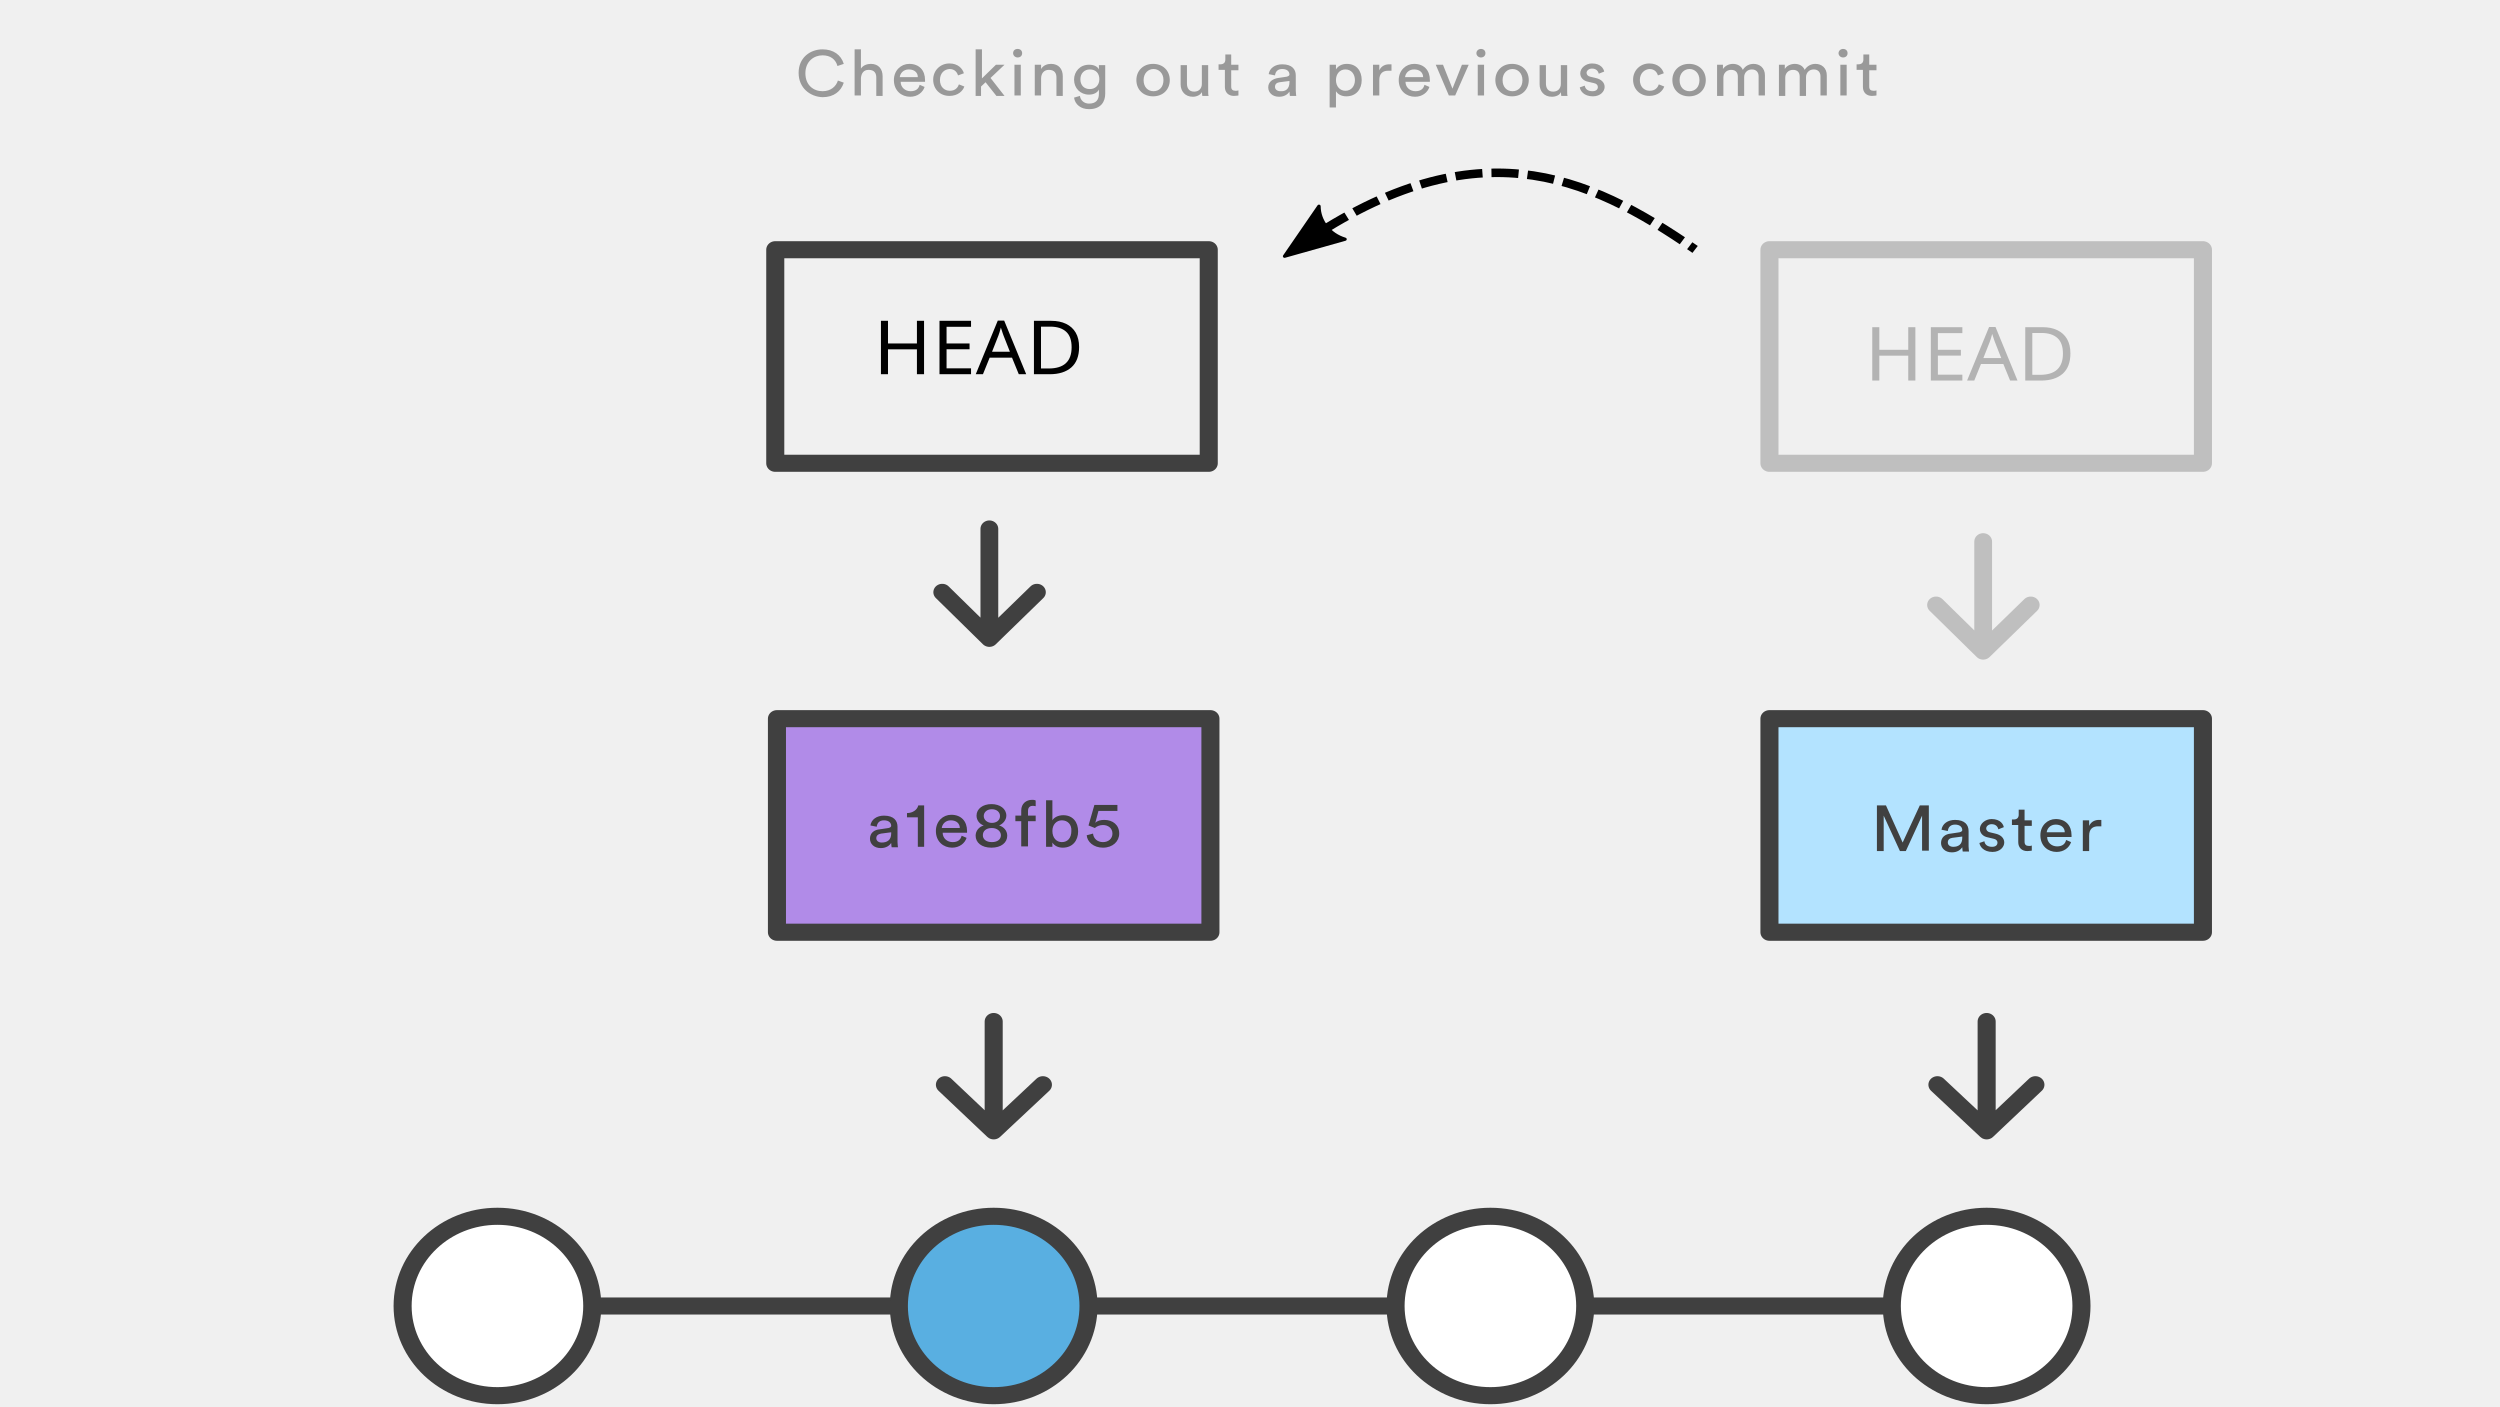
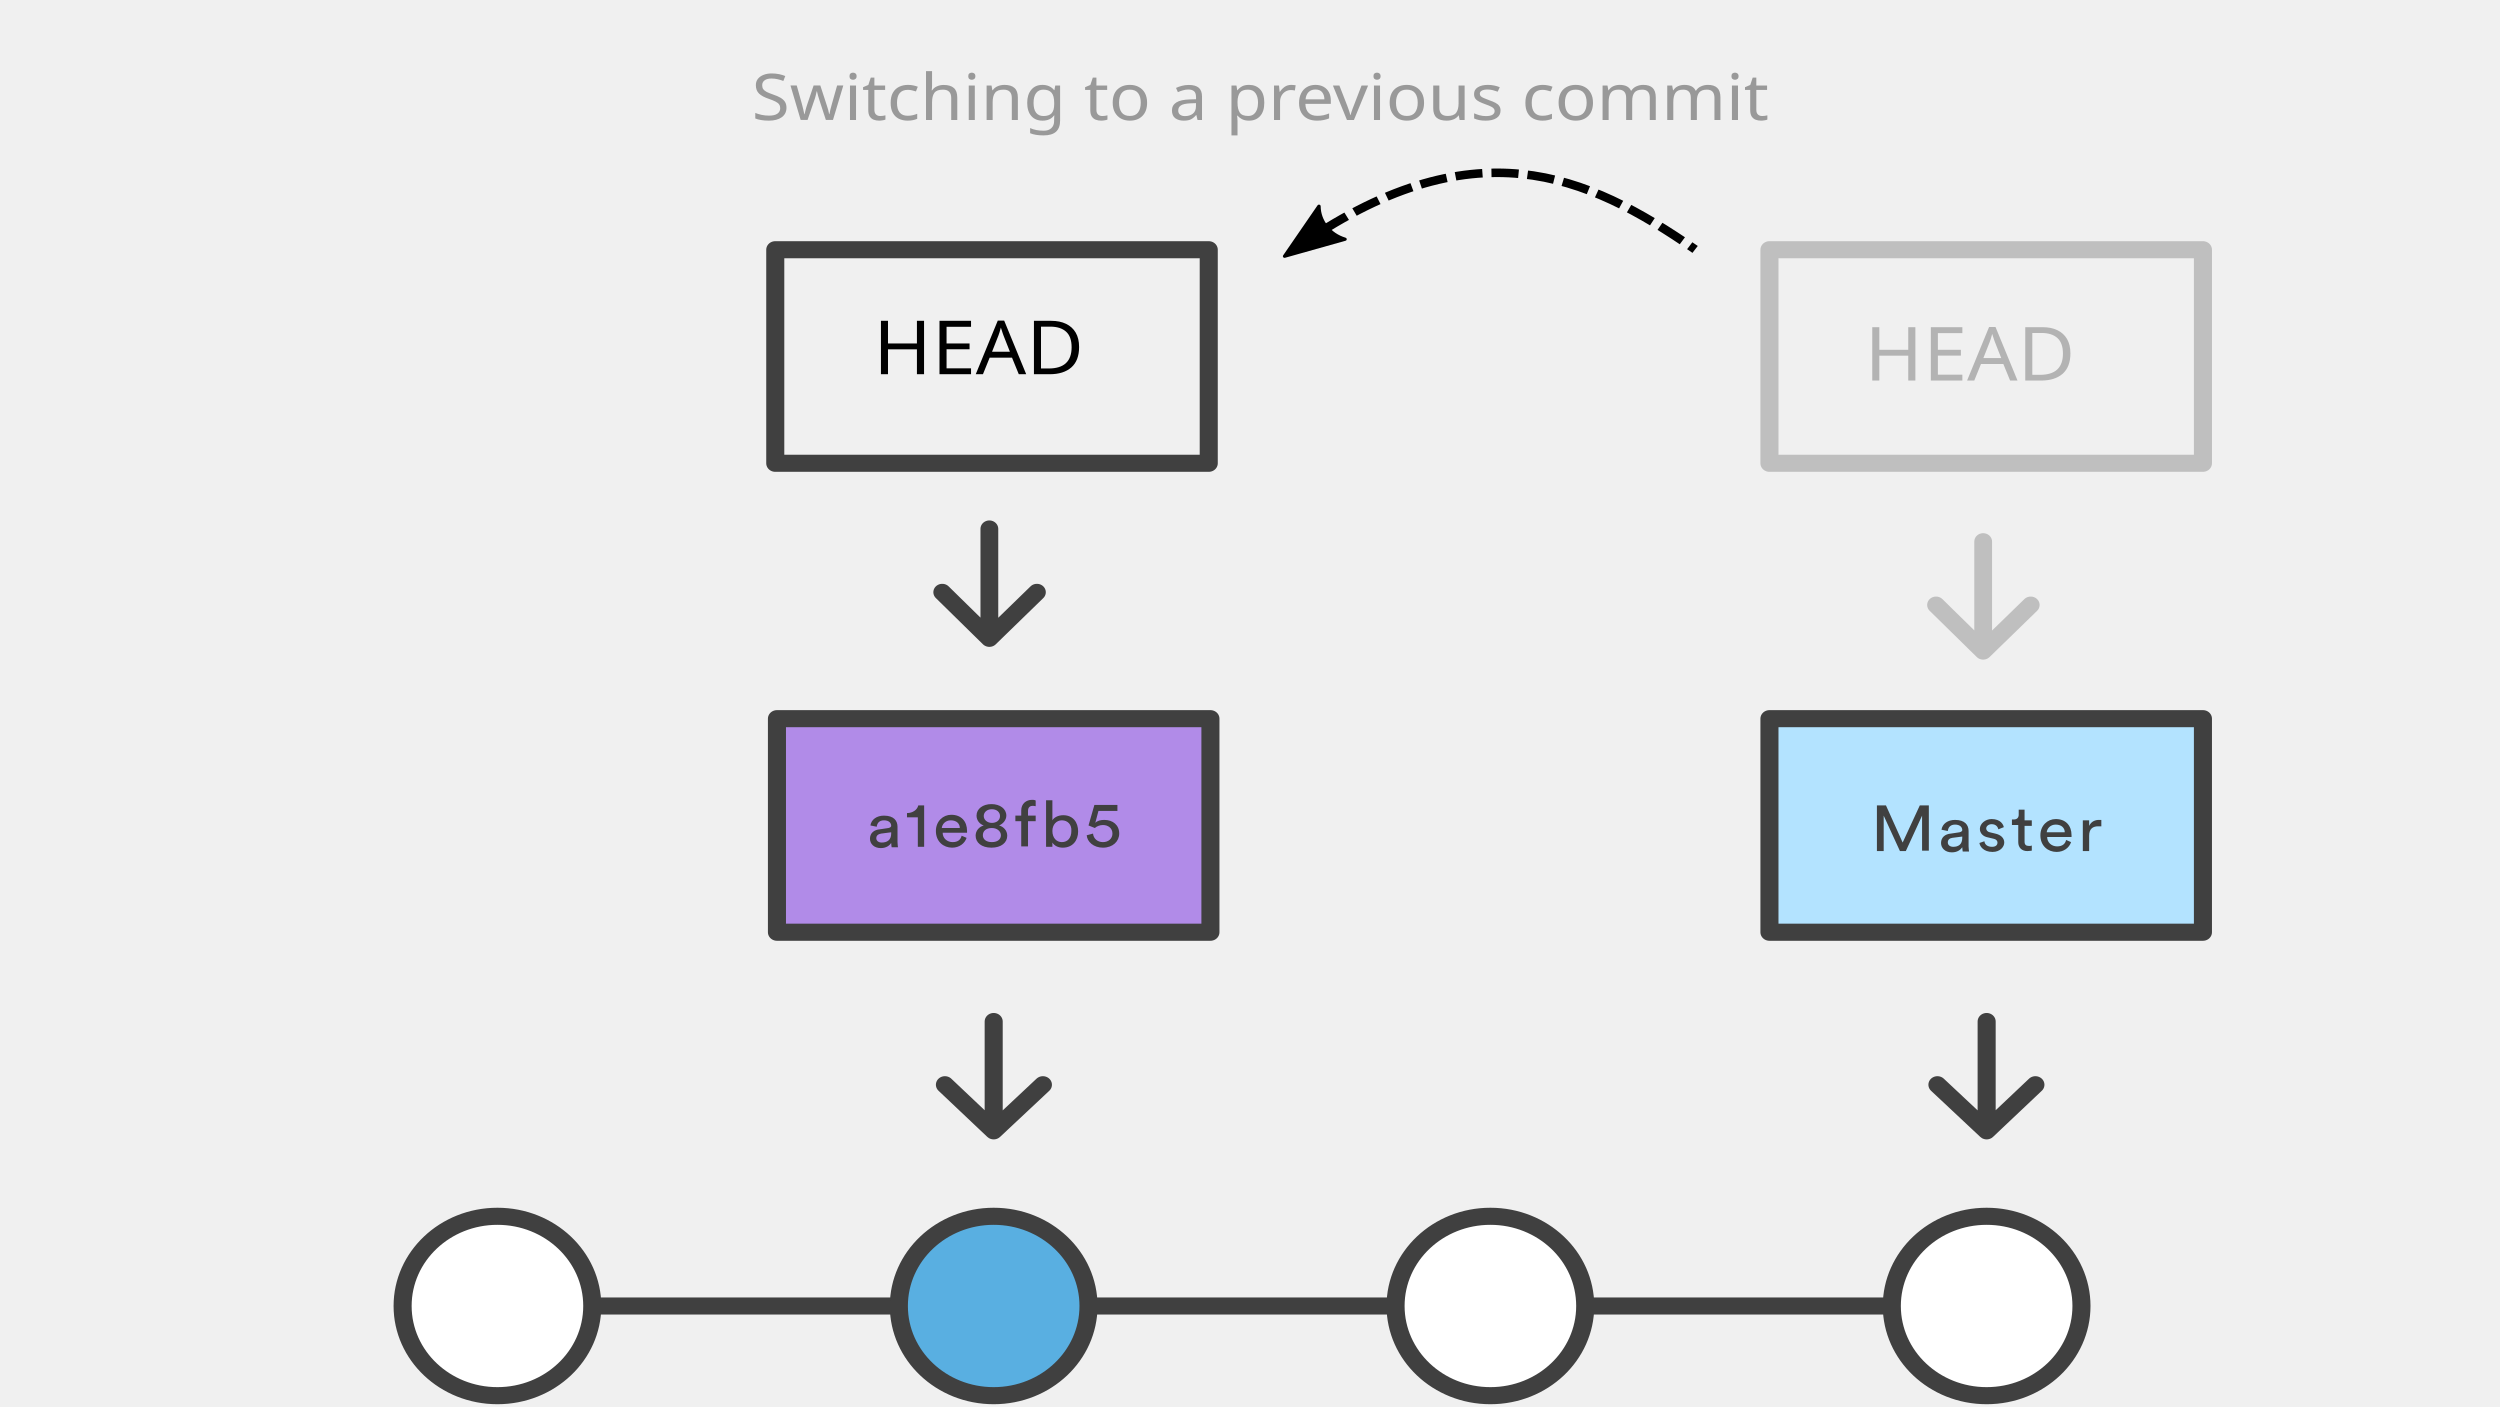
<svg xmlns="http://www.w3.org/2000/svg" xmlns:ns1="http://www.openswatchbook.org/uri/2009/osb" viewBox="0 0 800 450" id="svg2" version="1.1" width="800" height="450">
  <defs id="defs31">
    <marker orient="auto" refY="0" refX="0" id="Arrow2Mstart" style="overflow:visible">
      <path id="path4279" style="fill:#000000;fill-opacity:1;fill-rule:evenodd;stroke:#000000;stroke-width:0.625;stroke-linejoin:round;stroke-opacity:1" d="M 8.719,4.034 -2.207,0.016 8.719,-4.002 c -1.745,2.372 -1.735,5.617 -6e-7,8.035 z" transform="scale(0.6,0.6)" />
    </marker>
    <marker orient="auto" refY="0" refX="0" id="marker4751" style="overflow:visible">
      <path id="path4753" style="fill:#000000;fill-opacity:1;fill-rule:evenodd;stroke:#000000;stroke-width:0.625;stroke-linejoin:round;stroke-opacity:1" d="M 8.719,4.034 -2.207,0.016 8.719,-4.002 c -1.745,2.372 -1.735,5.617 -6e-7,8.035 z" transform="matrix(1.1,0,0,1.1,1.1,0)" />
    </marker>
    <marker orient="auto" refY="0" refX="0" id="Arrow2Lstart" style="overflow:visible">
      <path id="path4273" style="fill:#000000;fill-opacity:1;fill-rule:evenodd;stroke:#000000;stroke-width:0.625;stroke-linejoin:round;stroke-opacity:1" d="M 8.719,4.034 -2.207,0.016 8.719,-4.002 c -1.745,2.372 -1.735,5.617 -6e-7,8.035 z" transform="matrix(1.1,0,0,1.1,1.1,0)" />
    </marker>
    <marker orient="auto" refY="0" refX="0" id="Arrow1Mstart" style="overflow:visible">
      <path id="path4261" d="M 0,0 5,-5 -12.5,0 5,5 0,0 Z" style="fill:#000000;fill-opacity:1;fill-rule:evenodd;stroke:#000000;stroke-width:1pt;stroke-opacity:1" transform="matrix(0.4,0,0,0.4,4,0)" />
    </marker>
    <marker orient="auto" refY="0" refX="0" id="marker4605" style="overflow:visible">
      <path id="path4607" d="M 0,0 5,-5 -12.5,0 5,5 0,0 Z" style="fill:#000000;fill-opacity:1;fill-rule:evenodd;stroke:#000000;stroke-width:1pt;stroke-opacity:1" transform="matrix(0.8,0,0,0.8,10,0)" />
    </marker>
    <marker orient="auto" refY="0" refX="0" id="marker4571" style="overflow:visible">
      <path id="path4573" d="M 0,0 5,-5 -12.5,0 5,5 0,0 Z" style="fill:#000000;fill-opacity:1;fill-rule:evenodd;stroke:#000000;stroke-width:1pt;stroke-opacity:1" transform="matrix(0.8,0,0,0.8,10,0)" />
    </marker>
    <marker orient="auto" refY="0" refX="0" id="marker4543" style="overflow:visible">
      <path id="path4545" d="M 0,0 5,-5 -12.5,0 5,5 0,0 Z" style="fill:#000000;fill-opacity:1;fill-rule:evenodd;stroke:#000000;stroke-width:1pt;stroke-opacity:1" transform="matrix(0.8,0,0,0.8,10,0)" />
    </marker>
    <marker orient="auto" refY="0" refX="0" id="Arrow1Lstart" style="overflow:visible">
      <path id="path4255" d="M 0,0 5,-5 -12.5,0 5,5 0,0 Z" style="fill:#000000;fill-opacity:1;fill-rule:evenodd;stroke:#000000;stroke-width:1pt;stroke-opacity:1" transform="matrix(0.8,0,0,0.8,10,0)" />
    </marker>
    <linearGradient id="linearGradient4200" ns1:paint="solid">
      <stop style="stop-color:#b3e3ff;stop-opacity:1;" offset="0" id="stop4202" />
    </linearGradient>
  </defs>
  <style id="style4">.st0{display:none;} .st1{display:inline;} .st2{fill:#FFFFFF;} .st3{fill:none;stroke:#9882CE;stroke-width:4;stroke-miterlimit:10;} .st4{fill:#FFFFFF;stroke:#404040;stroke-width:4;stroke-linecap:round;stroke-linejoin:round;stroke-miterlimit:10;} .st5{fill:#FFFFFF;stroke:#404040;stroke-width:4;stroke-miterlimit:10;} .st6{fill:#B3E3FF;stroke:#404040;stroke-width:4;stroke-miterlimit:10;} .st7{fill:#B18BE8;stroke:#404040;stroke-width:4;stroke-miterlimit:10;} .st8{fill:#FFFFFF;stroke:#404040;stroke-width:6;stroke-miterlimit:10;} .st9{fill:#B3E3FF;stroke:#404040;stroke-width:6;stroke-miterlimit:10;} .st10{fill:#404040;} .st11{fill:none;stroke:#404040;stroke-width:4;stroke-linecap:round;stroke-linejoin:round;stroke-miterlimit:10;} .st12{fill:#B18BE8;stroke:#404040;stroke-width:4;stroke-linecap:round;stroke-linejoin:round;stroke-miterlimit:10;} .st13{fill:none;stroke:#404040;stroke-width:4;stroke-miterlimit:10;} .st14{fill:#4ED1A1;stroke:#404040;stroke-width:4;stroke-miterlimit:10;} .st15{fill:none;stroke:#CCCCCC;stroke-width:7;stroke-linecap:round;stroke-linejoin:round;stroke-miterlimit:10;} .st16{fill:#FFFFFF;stroke:#CCCCCC;stroke-width:7;stroke-linecap:round;stroke-linejoin:round;stroke-miterlimit:10;} .st17{fill:none;stroke:#404040;stroke-width:7;stroke-miterlimit:10;} .st18{fill:#B3E3FF;stroke:#404040;stroke-width:7;stroke-miterlimit:10;} .st19{fill:#CCCCCC;} .st20{fill:none;stroke:#404040;stroke-width:8;stroke-linecap:round;stroke-miterlimit:10;} .st21{fill:#FFFFFF;stroke:#404040;stroke-width:4;stroke-linejoin:round;stroke-miterlimit:10;} .st22{fill:#B3E3FF;stroke:#404040;stroke-width:4;stroke-linejoin:round;stroke-miterlimit:10;} .st23{fill:none;stroke:#CCCCCC;stroke-linecap:round;stroke-linejoin:round;stroke-miterlimit:10;} .st24{fill:#999999;} .st25{fill:#4ED1A1;stroke:#404040;stroke-width:4;stroke-linecap:round;stroke-linejoin:round;stroke-miterlimit:10;} .st26{fill:#4CD3D6;stroke:#404040;stroke-width:4;stroke-linejoin:round;stroke-miterlimit:10;} .st27{fill:none;stroke:#59AFE1;stroke-width:4;stroke-miterlimit:10;} .st28{fill:#59AFE1;stroke:#404040;stroke-width:4;stroke-linejoin:round;stroke-miterlimit:10;} .st29{fill:#FFFFFF;stroke:#59AFE1;stroke-width:4;stroke-miterlimit:10;} .st30{fill:#B3E3FF;stroke:#404040;stroke-width:4;stroke-linecap:round;stroke-linejoin:round;stroke-miterlimit:10;} .st31{fill:#FC8363;stroke:#404040;stroke-width:4;stroke-linecap:round;stroke-linejoin:round;stroke-miterlimit:10;} .st32{fill:#CCCCCC;stroke:#404040;stroke-width:4;stroke-miterlimit:10;} .st33{fill:#FFFFFF;stroke:#6693ED;stroke-width:4;stroke-miterlimit:10;} .st34{fill:none;stroke:#A97CDD;stroke-width:4;stroke-linecap:round;stroke-linejoin:round;stroke-miterlimit:10;} .st35{fill:none;stroke:#B3E3FF;stroke-width:4;stroke-linecap:round;stroke-linejoin:round;stroke-miterlimit:10;} .st36{fill:none;stroke:#4ED1A1;stroke-width:4;stroke-linecap:round;stroke-miterlimit:10;} .st37{fill:none;stroke:#4ED1A1;stroke-width:4;stroke-linecap:round;stroke-linejoin:round;stroke-miterlimit:10;} .st38{fill:#E24B88;stroke:#404040;stroke-width:4;stroke-linecap:round;stroke-linejoin:round;stroke-miterlimit:10;} .st39{fill:none;stroke:#DEEFF8;stroke-width:4;stroke-miterlimit:10;} .st40{fill:none;stroke:#CCCCCC;stroke-width:4;stroke-linecap:round;stroke-linejoin:round;} .st41{fill:none;stroke:#CCCCCC;stroke-width:4;stroke-linecap:round;stroke-linejoin:round;stroke-dasharray:0,14.305;} .st42{fill:none;stroke:#CCCCCC;stroke-width:4;stroke-linecap:round;stroke-linejoin:round;stroke-dasharray:0,14.169;} .st43{fill:none;stroke:#CCCCCC;stroke-width:4;stroke-linecap:round;stroke-linejoin:round;stroke-dasharray:0,13.979;} .st44{fill:none;stroke:#CCCCCC;stroke-width:4;stroke-linecap:round;stroke-linejoin:round;stroke-dasharray:0,14.788;} .st45{fill:none;stroke:#CCCCCC;stroke-width:4;stroke-linecap:round;stroke-linejoin:round;stroke-dasharray:0,14.963;} .st46{fill:none;stroke:#CCCCCC;stroke-width:4;stroke-linecap:round;stroke-linejoin:round;stroke-dasharray:0,12.543;} .st47{fill:none;stroke:#CCCCCC;stroke-width:4;stroke-linecap:round;stroke-linejoin:round;stroke-dasharray:0,13.684;} .st48{fill:none;stroke:#CCCCCC;stroke-width:4;stroke-linecap:round;stroke-linejoin:round;stroke-dasharray:0,13.772;} .st49{fill:none;stroke:#CCCCCC;stroke-width:4;stroke-linecap:round;stroke-linejoin:round;stroke-dasharray:0,13.649;} .st50{fill:none;stroke:#CCCCCC;stroke-width:4;stroke-linecap:round;stroke-linejoin:round;stroke-dasharray:0,13.907;} .st51{fill:#4CD3D6;stroke:#404040;stroke-width:4;stroke-linecap:round;stroke-linejoin:round;stroke-miterlimit:10;} .st52{fill:none;stroke:#CCCCCC;stroke-width:4;stroke-linecap:round;stroke-linejoin:round;stroke-dasharray:0,14.986;} .st53{fill:none;stroke:#CCCCCC;stroke-width:4;stroke-linecap:round;stroke-linejoin:round;stroke-dasharray:0,14.012;} .st54{fill:none;stroke:#CCCCCC;stroke-width:4;stroke-linecap:round;stroke-linejoin:round;stroke-dasharray:0,14.124;} .st55{fill:none;} .st56{fill:#FFFFFF;stroke:#404040;stroke-width:7;stroke-linecap:round;stroke-linejoin:round;stroke-miterlimit:10;} .st57{fill:#59AFE1;stroke:#404040;stroke-width:7;stroke-linejoin:round;stroke-miterlimit:10;} .st58{fill:#E24B88;stroke:#404040;stroke-width:7;stroke-linecap:round;stroke-linejoin:round;stroke-miterlimit:10;} .st59{fill:none;stroke:#404040;stroke-width:7;stroke-linecap:round;stroke-linejoin:round;stroke-miterlimit:10;} .st60{fill:none;stroke:#CCCCCC;stroke-width:4;stroke-linecap:round;stroke-linejoin:round;stroke-miterlimit:10;} .st61{fill:#FFFFFF;stroke:#CCCCCC;stroke-width:4;stroke-linecap:round;stroke-linejoin:round;stroke-miterlimit:10;} .st62{fill:#F5F5F5;} .st63{fill:#3873AE;} .st64{fill:#75706C;} .st65{fill:none;stroke:#B3E3FF;stroke-width:4;stroke-miterlimit:10;} .st66{fill:#6F6F6F;} .st67{fill:none;stroke:#6F6F6F;stroke-width:2;stroke-miterlimit:10;} .st68{fill:none;stroke:#6F6F6F;stroke-width:3;stroke-miterlimit:10;}</style>
  <g id="git_x5F_checkout_x5F_1" transform="translate(-180.1,188.8)">
    <g id="g5055" transform="translate(-6.1035155e-6,0)">
      <g id="g5125" transform="matrix(1.115336,0,0,1.107797,-66.53608,-28.09417)">
        <g transform="matrix(1.238232,0,0,1.162653,-79.65316,-42.44491)" id="g5101">
          <g id="g5078" transform="matrix(1.046277,0,0,1.061217,-15.45055,4.64802)">
-             <path class="st24" d="m 423.8,-70.5 c 0,-3.6 2.6,-5.5 5.3,-5.5 2.4,0 4.1,1.3 4.7,3.4 l -1.4,0.5 c -0.4,-1.6 -1.6,-2.5 -3.3,-2.5 -1.9,0 -3.8,1.4 -3.8,4.2 0,2.8 1.8,4.2 3.8,4.2 1.8,0 3,-1.1 3.4,-2.5 l 1.3,0.5 c -0.6,2 -2.2,3.4 -4.7,3.4 -2.7,-0.1 -5.3,-2.1 -5.3,-5.7 z m 13.8,5.3 -1.4,0 0,-10.8 1.4,0 0,4.5 c 0.5,-0.8 1.4,-1.1 2.2,-1.1 1.7,0 2.6,1.2 2.6,2.9 l 0,4.6 -1.4,0 0,-4.3 c 0,-1 -0.4,-1.8 -1.7,-1.8 -1.1,0 -1.6,0.8 -1.7,1.9 l 0,4.1 z m 14.1,-2 c -0.4,1.3 -1.6,2.3 -3.2,2.3 -1.9,0 -3.6,-1.4 -3.6,-3.9 0,-2.3 1.6,-3.8 3.4,-3.8 2.2,0 3.5,1.5 3.5,3.8 l 0,0.4 -5.4,0 c 0,1.3 1,2.2 2.2,2.2 1.2,0 1.8,-0.6 2,-1.5 l 1.1,0.5 z m -1.5,-2.3 c 0,-1 -0.7,-1.8 -2,-1.8 -1.2,0 -1.9,0.9 -2,1.8 l 4,0 z m 4.9,0.7 c 0,1.6 1,2.5 2.2,2.5 1.3,0 1.8,-0.9 2,-1.5 l 1.2,0.5 c -0.3,1 -1.4,2.2 -3.3,2.2 -2.1,0 -3.6,-1.6 -3.6,-3.8 0,-2.2 1.6,-3.8 3.6,-3.8 1.9,0 2.9,1.2 3.2,2.3 l -1.3,0.5 c -0.2,-0.7 -0.7,-1.5 -1.9,-1.5 -1.1,0.1 -2.1,0.9 -2.1,2.6 z m 11.2,-0.5 3.1,4.2 -1.8,0 -2.4,-3.2 -1,1 0,2.2 -1.2,0 0,-10.9 1.4,0 0,6.8 3.1,-3.2 1.9,0 -3.1,3.1 z m 6,-6.8 c 0.6,0 1,0.4 1,1 0,0.6 -0.4,1 -1,1 -0.6,0 -1,-0.5 -1,-1 0,-0.6 0.4,-1 1,-1 z m -0.7,10.9 0,-7.2 1.4,0 0,7.2 -1.4,0 z m 5.9,0 -1.4,0 0,-7.2 1.4,0 0,1 c 0.5,-0.9 1.4,-1.2 2.2,-1.2 1.7,0 2.6,1.2 2.6,2.9 l 0,4.6 -1.4,0 0,-4.3 c 0,-1 -0.4,-1.8 -1.7,-1.8 -1.1,0 -1.7,0.9 -1.7,2 l 0,4 z m 8.6,0.1 c 0.1,1 0.9,1.8 2,1.8 1.5,0 2.2,-0.8 2.2,-2.3 l 0,-1 c -0.3,0.7 -1.1,1.2 -2.2,1.2 -1.9,0 -3.3,-1.5 -3.3,-3.5 0,-1.9 1.3,-3.5 3.3,-3.5 1.1,0 1.9,0.4 2.2,1.1 l 0,-1 1.4,0 0,6.7 c 0,1.8 -0.9,3.6 -3.6,3.6 -1.8,0 -3.1,-1.1 -3.3,-2.7 l 1.3,-0.4 z m 4.3,-3.9 c 0,-1.4 -0.8,-2.3 -2.1,-2.3 -1.2,0 -2.1,0.9 -2.1,2.3 0,1.4 0.8,2.3 2.1,2.3 1.2,0 2.1,-0.9 2.1,-2.3 z m 15.6,0.2 c 0,2.2 -1.5,3.8 -3.7,3.8 -2.2,0 -3.7,-1.6 -3.7,-3.8 0,-2.2 1.5,-3.8 3.7,-3.8 2.2,0 3.7,1.6 3.7,3.8 z m -1.4,0 c 0,-1.7 -1.1,-2.6 -2.2,-2.6 -1.1,0 -2.2,0.9 -2.2,2.6 0,1.7 1,2.6 2.2,2.6 1.2,0 2.2,-0.9 2.2,-2.6 z m 6.5,3.9 c -1.7,0 -2.7,-1.3 -2.7,-2.9 l 0,-4.5 1.4,0 0,4.3 c 0,1 0.4,1.9 1.6,1.9 1.1,0 1.7,-0.8 1.7,-1.8 l 0,-4.4 1.4,0 0,5.9 c 0,0.6 0,1.1 0.1,1.3 l -1.4,0 c 0,-0.2 -0.1,-0.6 -0.1,-0.9 -0.3,0.7 -1.2,1.1 -2,1.1 z m 8.5,-7.5 1.6,0 0,1.3 -1.6,0 0,3.8 c 0,0.7 0.3,1 1,1 0.2,0 0.4,0 0.6,-0.1 l 0,1.2 c -0.1,0 -0.5,0.1 -1,0.1 -1.2,0 -2,-0.8 -2,-2.1 l 0,-4 -1.4,0 0,-1.3 0.4,0 c 0.8,0 1.1,-0.5 1.1,-1.1 l 0,-1.2 1.3,0 0,2.4 z m 10.4,3.1 1.9,-0.3 c 0.4,-0.1 0.6,-0.3 0.6,-0.5 0,-0.7 -0.5,-1.3 -1.6,-1.3 -1,0 -1.5,0.6 -1.6,1.5 l -1.4,-0.3 c 0.2,-1.4 1.4,-2.3 3,-2.3 2.2,0 3,1.2 3,2.6 l 0,3.6 c 0,0.6 0.1,1 0.1,1.2 l -1.4,0 c 0,-0.2 -0.1,-0.5 -0.1,-1 -0.3,0.5 -1,1.2 -2.3,1.2 -1.5,0 -2.4,-1 -2.4,-2.2 0,-1.3 1,-2 2.2,-2.2 z m 2.5,1 0,-0.3 -2.2,0.3 c -0.6,0.1 -1,0.4 -1,1.1 0,0.5 0.4,1 1.2,1 1.1,0.1 2,-0.5 2,-2.1 z m 8.9,6 0,-10.1 1.4,0 0,1.1 c 0.4,-0.7 1.2,-1.3 2.4,-1.3 2.2,0 3.3,1.7 3.3,3.8 0,2.1 -1.2,3.8 -3.4,3.8 -1.1,0 -1.9,-0.5 -2.3,-1.2 l 0,3.8 -1.4,0 z m 3.5,-9 c -1.3,0 -2.1,1.1 -2.1,2.5 0,1.5 0.9,2.5 2.1,2.5 1.3,0 2.1,-1.1 2.1,-2.5 0,-1.4 -0.8,-2.5 -2.1,-2.5 z m 10.1,0.3 -0.6,0 c -1.2,0 -2,0.6 -2,2.2 l 0,3.6 -1.4,0 0,-7.2 1.4,0 0,1.3 c 0.5,-1.1 1.4,-1.4 2.2,-1.4 l 0.5,0 0,1.5 z m 8.5,3.8 c -0.4,1.3 -1.6,2.3 -3.2,2.3 -1.9,0 -3.6,-1.4 -3.6,-3.9 0,-2.3 1.6,-3.8 3.4,-3.8 2.2,0 3.5,1.5 3.5,3.8 l 0,0.4 -5.4,0 c 0,1.3 1,2.2 2.2,2.2 1.2,0 1.8,-0.6 2,-1.5 l 1.1,0.5 z m -1.4,-2.3 c 0,-1 -0.7,-1.8 -2,-1.8 -1.2,0 -1.9,0.9 -2,1.8 l 4,0 z m 7.1,4.3 -1.4,0 -2.9,-7.2 1.6,0 2.1,5.6 2.1,-5.6 1.5,0 -3,7.2 z m 5.7,-10.9 c 0.6,0 1,0.4 1,1 0,0.6 -0.4,1 -1,1 -0.6,0 -1,-0.5 -1,-1 0,-0.6 0.5,-1 1,-1 z m -0.7,10.9 0,-7.2 1.4,0 0,7.2 -1.4,0 z m 11.3,-3.6 c 0,2.2 -1.5,3.8 -3.7,3.8 -2.2,0 -3.7,-1.6 -3.7,-3.8 0,-2.2 1.5,-3.8 3.7,-3.8 2.2,0 3.7,1.6 3.7,3.8 z m -1.4,0 c 0,-1.7 -1.1,-2.6 -2.2,-2.6 -1.1,0 -2.2,0.9 -2.2,2.6 0,1.7 1,2.6 2.2,2.6 1.2,0 2.2,-0.9 2.2,-2.6 z m 6.5,3.9 c -1.7,0 -2.7,-1.3 -2.7,-2.9 l 0,-4.5 1.4,0 0,4.3 c 0,1 0.4,1.9 1.6,1.9 1.1,0 1.7,-0.8 1.7,-1.8 l 0,-4.4 1.4,0 0,5.9 c 0,0.6 0,1.1 0.1,1.3 l -1.4,0 c 0,-0.2 -0.1,-0.6 -0.1,-0.9 -0.2,0.7 -1.1,1.1 -2,1.1 z m 7.3,-2.6 c 0.1,0.8 0.7,1.3 1.7,1.3 0.8,0 1.2,-0.4 1.2,-1 0,-0.4 -0.3,-0.8 -0.9,-0.9 l -1.2,-0.3 c -1.1,-0.2 -1.8,-1 -1.8,-2 0,-1.2 1.2,-2.3 2.6,-2.3 2,0 2.6,1.3 2.7,1.9 l -1.2,0.5 c -0.1,-0.4 -0.4,-1.2 -1.5,-1.2 -0.7,0 -1.2,0.5 -1.2,1 0,0.4 0.3,0.8 0.8,0.9 l 1.2,0.3 c 1.3,0.3 2,1.1 2,2.1 0,1 -0.9,2.2 -2.6,2.2 -2,0 -2.8,-1.3 -2.9,-2.1 l 1.1,-0.4 z m 12.2,-1.3 c 0,1.6 1,2.5 2.2,2.5 1.3,0 1.8,-0.9 2,-1.5 l 1.2,0.5 c -0.3,1 -1.4,2.2 -3.3,2.2 -2.1,0 -3.6,-1.6 -3.6,-3.8 0,-2.2 1.6,-3.8 3.6,-3.8 1.9,0 2.9,1.2 3.2,2.3 l -1.3,0.5 c -0.2,-0.7 -0.7,-1.5 -1.9,-1.5 -1,0.1 -2.1,0.9 -2.1,2.6 z m 14.6,0 c 0,2.2 -1.5,3.8 -3.7,3.8 -2.2,0 -3.7,-1.6 -3.7,-3.8 0,-2.2 1.5,-3.8 3.7,-3.8 2.2,0 3.7,1.6 3.7,3.8 z m -1.4,0 c 0,-1.7 -1.1,-2.6 -2.2,-2.6 -1.1,0 -2.2,0.9 -2.2,2.6 0,1.7 1,2.6 2.2,2.6 1.2,0 2.2,-0.9 2.2,-2.6 z m 3.9,3.6 0,-7.2 1.3,0 0,1 c 0.5,-0.8 1.4,-1.2 2.2,-1.2 0.9,0 1.8,0.4 2.2,1.4 0.6,-1 1.5,-1.4 2.4,-1.4 1.3,0 2.5,0.9 2.5,2.7 l 0,4.7 -1.4,0 0,-4.5 c 0,-0.9 -0.5,-1.6 -1.5,-1.6 -1,0 -1.7,0.8 -1.7,1.8 l 0,4.4 -1.4,0 0,-4.5 c 0,-0.9 -0.4,-1.6 -1.5,-1.6 -1,0 -1.7,0.8 -1.7,1.8 l 0,4.3 -1.4,0 z m 13.7,0 0,-7.2 1.3,0 0,1 c 0.4,-0.8 1.4,-1.2 2.2,-1.2 0.9,0 1.8,0.4 2.2,1.4 0.6,-1 1.5,-1.4 2.4,-1.4 1.3,0 2.5,0.9 2.5,2.7 l 0,4.7 -1.4,0 0,-4.5 c 0,-0.9 -0.5,-1.6 -1.5,-1.6 -1,0 -1.7,0.8 -1.7,1.8 l 0,4.4 -1.4,0 0,-4.5 c 0,-0.9 -0.4,-1.6 -1.5,-1.6 -1,0 -1.7,0.8 -1.7,1.8 l 0,4.3 -1.4,0 z m 14.2,-10.9 c 0.6,0 1,0.4 1,1 0,0.6 -0.4,1 -1,1 -0.6,0 -1,-0.5 -1,-1 0,-0.6 0.5,-1 1,-1 z m -0.6,10.9 0,-7.2 1.4,0 0,7.2 -1.4,0 z m 6.4,-7.2 1.6,0 0,1.3 -1.6,0 0,3.8 c 0,0.7 0.3,1 1,1 0.2,0 0.4,0 0.6,-0.1 l 0,1.2 c -0.1,0 -0.5,0.1 -1,0.1 -1.2,0 -2,-0.8 -2,-2.1 l 0,-4 -1.4,0 0,-1.3 0.4,0 c 0.8,0 1.1,-0.5 1.1,-1.1 l 0,-1.2 1.3,0 0,2.4 z" id="path7" style="fill:#999999" />
            <path class="st11" d="m 467,175.1 0,-23.5 m 10.9,14.8 -10.9,10.8 -10.8,-10.8 m 230.7,8.7 0,-23.5 m 10.8,14.8 -10.8,10.8 -10.9,-10.8" id="path9" style="fill:none;stroke:#404040;stroke-width:4;stroke-linecap:round;stroke-linejoin:round;stroke-miterlimit:10" />
            <path class="st12" d="m 419,80.7 96,0 0,50 -96,0 z" id="path11" style="fill:#b18be8;stroke:#404040;stroke-width:4;stroke-linecap:round;stroke-linejoin:round;stroke-miterlimit:10" />
            <path class="st10" d="m 441.8,106.6 1.9,-0.3 c 0.4,-0.1 0.6,-0.3 0.6,-0.5 0,-0.7 -0.5,-1.3 -1.6,-1.3 -1,0 -1.5,0.6 -1.6,1.5 l -1.4,-0.3 c 0.2,-1.4 1.4,-2.3 3,-2.3 2.2,0 3,1.2 3,2.6 l 0,3.6 c 0,0.6 0.1,1 0.1,1.2 l -1.4,0 c 0,-0.2 -0.1,-0.5 -0.1,-1 -0.3,0.5 -1,1.2 -2.3,1.2 -1.5,0 -2.4,-1 -2.4,-2.2 0,-1.3 0.9,-2.1 2.2,-2.2 z m 2.5,1 0,-0.3 -2.2,0.3 c -0.6,0.1 -1.1,0.4 -1.1,1.1 0,0.5 0.4,1 1.2,1 1.1,0 2.1,-0.5 2.1,-2.1 z m 5.9,3.1 0,-6.9 -2.4,0 0,-1 c 1.3,0 2.3,-0.8 2.5,-1.8 l 1.3,0 0,9.7 -1.4,0 z m 10.8,-2.1 c -0.4,1.3 -1.6,2.3 -3.2,2.3 -1.9,0 -3.6,-1.4 -3.6,-3.9 0,-2.3 1.6,-3.8 3.4,-3.8 2.2,0 3.5,1.5 3.5,3.8 l 0,0.4 -5.4,0 c 0,1.3 1,2.2 2.2,2.2 1.2,0 1.8,-0.6 2,-1.5 l 1.1,0.5 z m -1.5,-2.3 c 0,-1 -0.7,-1.8 -2,-1.8 -1.2,0 -1.9,0.9 -2,1.8 l 4,0 z m 3.5,1.8 c 0,-1.2 0.8,-2.1 1.8,-2.4 -0.9,-0.3 -1.6,-1.2 -1.6,-2.3 0,-1.6 1.4,-2.7 3.3,-2.7 1.9,0 3.3,1.1 3.3,2.7 0,1 -0.7,1.9 -1.6,2.3 1,0.3 1.8,1.2 1.8,2.4 0,1.6 -1.3,2.8 -3.5,2.8 -2.2,0 -3.5,-1.2 -3.5,-2.8 z m 5.6,-0.1 c 0,-0.9 -0.8,-1.7 -2,-1.7 -1.3,0 -2,0.7 -2,1.7 0,0.9 0.7,1.6 2,1.6 1.3,0 2,-0.7 2,-1.6 z m -0.2,-4.5 c 0,-0.9 -0.7,-1.6 -1.8,-1.6 -1.1,0 -1.8,0.7 -1.8,1.6 0,0.9 0.8,1.6 1.8,1.6 1,0 1.8,-0.6 1.8,-1.6 z m 6.2,1.2 0,5.9 -1.5,0 0,-5.9 -1.3,0 0,-1.3 1.3,0 0,-1.2 c 0,-1.6 1.1,-2.5 2.4,-2.5 0.5,0 0.8,0.1 0.8,0.2 l 0,1.3 c -0.1,0 -0.3,-0.1 -0.6,-0.1 -0.5,0 -1.1,0.2 -1.1,1.2 l 0,1.1 1.7,0 0,1.3 -1.7,0 z m 4,6 0,-10.9 1.4,0 0,4.7 c 0.3,-0.6 1.2,-1.2 2.4,-1.2 2.2,0 3.3,1.7 3.3,3.8 0,2.1 -1.2,3.8 -3.4,3.8 -1.1,0 -1.9,-0.5 -2.3,-1.2 l 0,1 -1.4,0 z m 3.5,-6.2 c -1.2,0 -2.1,1 -2.1,2.5 0,1.6 0.9,2.6 2.1,2.6 1.3,0 2.1,-1 2.1,-2.6 0.1,-1.5 -0.8,-2.5 -2.1,-2.5 z m 6.9,3.1 c 0.1,1.2 1,2 2.2,2 1.2,0 2.1,-0.8 2.1,-2 0,-1.3 -1,-2 -2.1,-2 -0.7,0 -1.4,0.3 -1.8,0.7 l -1.4,-0.6 1.3,-4.8 5.1,0 0,1.4 -4.2,0 -0.7,2.8 c 0.4,-0.5 1.2,-0.7 2,-0.7 1.9,0 3.3,1.2 3.3,3.2 0,1.8 -1.4,3.3 -3.6,3.3 -2.1,0 -3.5,-1.4 -3.6,-2.9 l 1.4,-0.4 z" id="path13" style="fill:#404040" />
            <path class="st30" d="m 638.8,80.7 96,0 0,50 -96,0 z" id="path15" style="fill:#b3e3ff;stroke:#404040;stroke-width:4;stroke-linecap:round;stroke-linejoin:round;stroke-miterlimit:10" />
            <path class="st10" d="m 672.6,111.7 0,-8.3 -3.6,8.3 -1.3,0 -3.6,-8.3 0,8.3 -1.5,0 0,-10.7 2,0 3.7,8.7 3.8,-8.7 2,0 0,10.6 -1.5,0 z m 6.4,-4.1 1.9,-0.3 c 0.4,-0.1 0.6,-0.3 0.6,-0.5 0,-0.7 -0.5,-1.3 -1.6,-1.3 -1,0 -1.5,0.6 -1.6,1.5 l -1.4,-0.3 c 0.2,-1.4 1.4,-2.3 3,-2.3 2.2,0 3,1.2 3,2.6 l 0,3.6 c 0,0.6 0.1,1 0.1,1.2 l -1.4,0 c 0,-0.2 -0.1,-0.5 -0.1,-1 -0.3,0.5 -1,1.2 -2.3,1.2 -1.5,0 -2.4,-1 -2.4,-2.2 0,-1.3 0.9,-2.1 2.2,-2.2 z m 2.5,1 0,-0.3 -2.2,0.3 c -0.6,0.1 -1,0.4 -1,1.1 0,0.5 0.4,1 1.2,1 1.1,0 2,-0.5 2,-2.1 z m 4.9,0.8 c 0.1,0.8 0.7,1.3 1.7,1.3 0.8,0 1.2,-0.4 1.2,-1 0,-0.4 -0.3,-0.8 -0.9,-0.9 l -1.2,-0.3 c -1.1,-0.2 -1.8,-1 -1.8,-2 0,-1.2 1.2,-2.3 2.6,-2.3 2,0 2.6,1.3 2.7,1.9 l -1.2,0.5 c -0.1,-0.4 -0.4,-1.2 -1.5,-1.2 -0.7,0 -1.2,0.5 -1.2,1 0,0.4 0.3,0.8 0.8,0.9 l 1.2,0.3 c 1.3,0.3 2,1.1 2,2.1 0,1 -0.9,2.2 -2.6,2.2 -2,0 -2.8,-1.3 -2.9,-2.1 l 1.1,-0.4 z m 8.9,-4.9 1.6,0 0,1.3 -1.6,0 0,3.7 c 0,0.7 0.3,1 1,1 0.2,0 0.4,0 0.6,-0.1 l 0,1.2 c -0.1,0 -0.5,0.1 -1,0.1 -1.2,0 -2,-0.8 -2,-2.1 l 0,-4 -1.4,0 0,-1.3 0.4,0 c 0.8,0 1.1,-0.5 1.1,-1.1 l 0,-1.2 1.3,0 0,2.5 z m 10.3,5.1 c -0.4,1.3 -1.6,2.3 -3.2,2.3 -1.9,0 -3.6,-1.4 -3.6,-3.9 0,-2.3 1.6,-3.8 3.4,-3.8 2.2,0 3.5,1.5 3.5,3.8 l 0,0.4 -5.4,0 c 0,1.3 1,2.2 2.2,2.2 1.2,0 1.8,-0.6 2,-1.5 l 1.1,0.5 z m -1.4,-2.3 c 0,-1 -0.7,-1.8 -2,-1.8 -1.2,0 -1.9,0.9 -2,1.8 l 4,0 z m 8,-1.4 -0.6,0 c -1.2,0 -2,0.6 -2,2.2 l 0,3.6 -1.4,0 0,-7.2 1.4,0 0,1.3 c 0.5,-1.1 1.4,-1.4 2.2,-1.4 l 0.5,0 0,1.5 z" id="path17" style="fill:#404040" />
            <path class="st4" d="m 378.1,218.2 287.8,0" id="path19" style="fill:#ffffff;stroke:#404040;stroke-width:4;stroke-linecap:round;stroke-linejoin:round;stroke-miterlimit:10" />
            <circle class="st4" cx="357.1" cy="218.2" r="21" id="circle21" style="fill:#ffffff;stroke:#404040;stroke-width:4;stroke-linecap:round;stroke-linejoin:round;stroke-miterlimit:10" />
            <circle class="st28" cx="467" cy="218.2" r="21" id="circle23" style="fill:#59afe1;stroke:#404040;stroke-width:4;stroke-linejoin:round;stroke-miterlimit:10" />
            <circle class="st4" cx="577" cy="218.2" r="21" id="circle25" style="fill:#ffffff;stroke:#404040;stroke-width:4;stroke-linecap:round;stroke-linejoin:round;stroke-miterlimit:10" />
            <circle class="st4" cx="686.9" cy="218.2" r="21" id="circle27" style="fill:#ffffff;stroke:#404040;stroke-width:4;stroke-linecap:round;stroke-linejoin:round;stroke-miterlimit:10" />
            <g id="g4961" transform="translate(154,-22)">
              <path style="fill:#000000;fill-opacity:0;stroke:#404040;stroke-width:4;stroke-linecap:round;stroke-linejoin:round;stroke-miterlimit:10;stroke-opacity:0.275" id="path15-6" d="m 484.8,-7.09 96,0 0,50 -96,0 z" class="st30" />
              <path style="fill:#000000;fill-opacity:0;stroke:#404040;stroke-width:4;stroke-linecap:round;stroke-linejoin:round;stroke-miterlimit:10" id="path15-6-7" d="m 264.627,-7.09 96,0 0,50 -96,0 z" class="st30" />
-               <text id="text4221" y="22.06" x="286.328" style="font-style:normal;font-weight:normal;font-size:40px;line-height:125%;font-family:sans-serif;letter-spacing:0px;word-spacing:0px;fill:#000000;fill-opacity:1;stroke:none;stroke-width:1px;stroke-linecap:butt;stroke-linejoin:miter;stroke-opacity:1" xml:space="preserve">
-                 <tspan style="font-size:17.5px" y="22.06" x="286.328" id="tspan4223">HEAD</tspan>
+               <text id="text4221" y="22.06" x="286.328" style="font-style:normal;font-weight:normal;line-height:0%;font-family:sans-serif;letter-spacing:0px;word-spacing:0px;fill:#000000;fill-opacity:1;stroke:none;stroke-width:1px;stroke-linecap:butt;stroke-linejoin:miter;stroke-opacity:1" xml:space="preserve">
+                 <tspan style="font-size:17.5px;line-height:1.25" y="22.06" x="286.328" id="tspan4223">HEAD</tspan>
              </text>
-               <text id="text4221-9" y="23.543" x="505.867" style="font-style:normal;font-weight:normal;font-size:40px;line-height:125%;font-family:sans-serif;letter-spacing:0px;word-spacing:0px;fill:#b3b3b3;fill-opacity:1;stroke:none;stroke-width:1px;stroke-linecap:butt;stroke-linejoin:miter;stroke-opacity:1" xml:space="preserve">
-                 <tspan style="font-size:17.5px;fill:#b3b3b3" y="23.543" x="505.867" id="tspan4223-9">HEAD</tspan>
+               <text id="text4221-9" y="23.543" x="505.867" style="font-style:normal;font-weight:normal;line-height:0%;font-family:sans-serif;letter-spacing:0px;word-spacing:0px;fill:#b3b3b3;fill-opacity:1;stroke:none;stroke-width:1px;stroke-linecap:butt;stroke-linejoin:miter;stroke-opacity:1" xml:space="preserve">
+                 <tspan style="font-size:17.5px;line-height:1.25;fill:#b3b3b3" y="23.543" x="505.867" id="tspan4223-9">HEAD</tspan>
              </text>
            </g>
            <path style="fill:none;fill-rule:evenodd;stroke:#000000;stroke-width:2;stroke-linecap:butt;stroke-linejoin:miter;stroke-miterlimit:4;stroke-dasharray:6, 2;stroke-dashoffset:0;stroke-opacity:1;marker-start:url(#Arrow2Mstart)" d="m 533.531,-29.164 c 39.606,-29.594 64.854,-17.48 88.806,0" id="path4249" />
            <path class="st11" d="m 466.042,59.816 0,-23.558 m 10.532,14.837 -10.532,10.827 -10.436,-10.827" id="path9-3-8" style="fill:none;stroke:#404040;stroke-width:3.937;stroke-linecap:round;stroke-linejoin:round;stroke-miterlimit:10" />
            <path class="st11" d="m 686.131,62.8 0,-23.558 M 696.663,54.079 686.131,64.906 675.695,54.079" id="path9-3-8-9" style="fill:none;stroke:#404040;stroke-width:3.937;stroke-linecap:round;stroke-linejoin:round;stroke-miterlimit:10;stroke-opacity:0.275" />
+             <text xml:space="preserve" style="font-style:normal;font-variant:normal;font-weight:normal;font-stretch:normal;font-size:15.18px;line-height:1.25;font-family:sans-serif;-inkscape-font-specification:'sans-serif, Normal';font-variant-ligatures:normal;font-variant-caps:normal;font-variant-numeric:normal;font-feature-settings:normal;text-align:start;letter-spacing:0px;word-spacing:0px;writing-mode:lr-tb;text-anchor:start;fill:#999999;fill-opacity:1;stroke:none;stroke-width:0.738" x="409.651" y="-60.006" id="text3756" transform="scale(1.009185,0.9908982)">
+               <tspan id="tspan3754" x="409.651" y="-60.006" style="font-style:normal;font-variant:normal;font-weight:normal;font-stretch:normal;font-size:15.18px;font-family:sans-serif;-inkscape-font-specification:'sans-serif, Normal';font-variant-ligatures:normal;font-variant-caps:normal;font-variant-numeric:normal;font-feature-settings:normal;text-align:start;writing-mode:lr-tb;text-anchor:start;fill:#999999;stroke-width:0.738">Switching to a previous commit</tspan>
+             </text>
          </g>
        </g>
      </g>
    </g>
  </g>
</svg>
